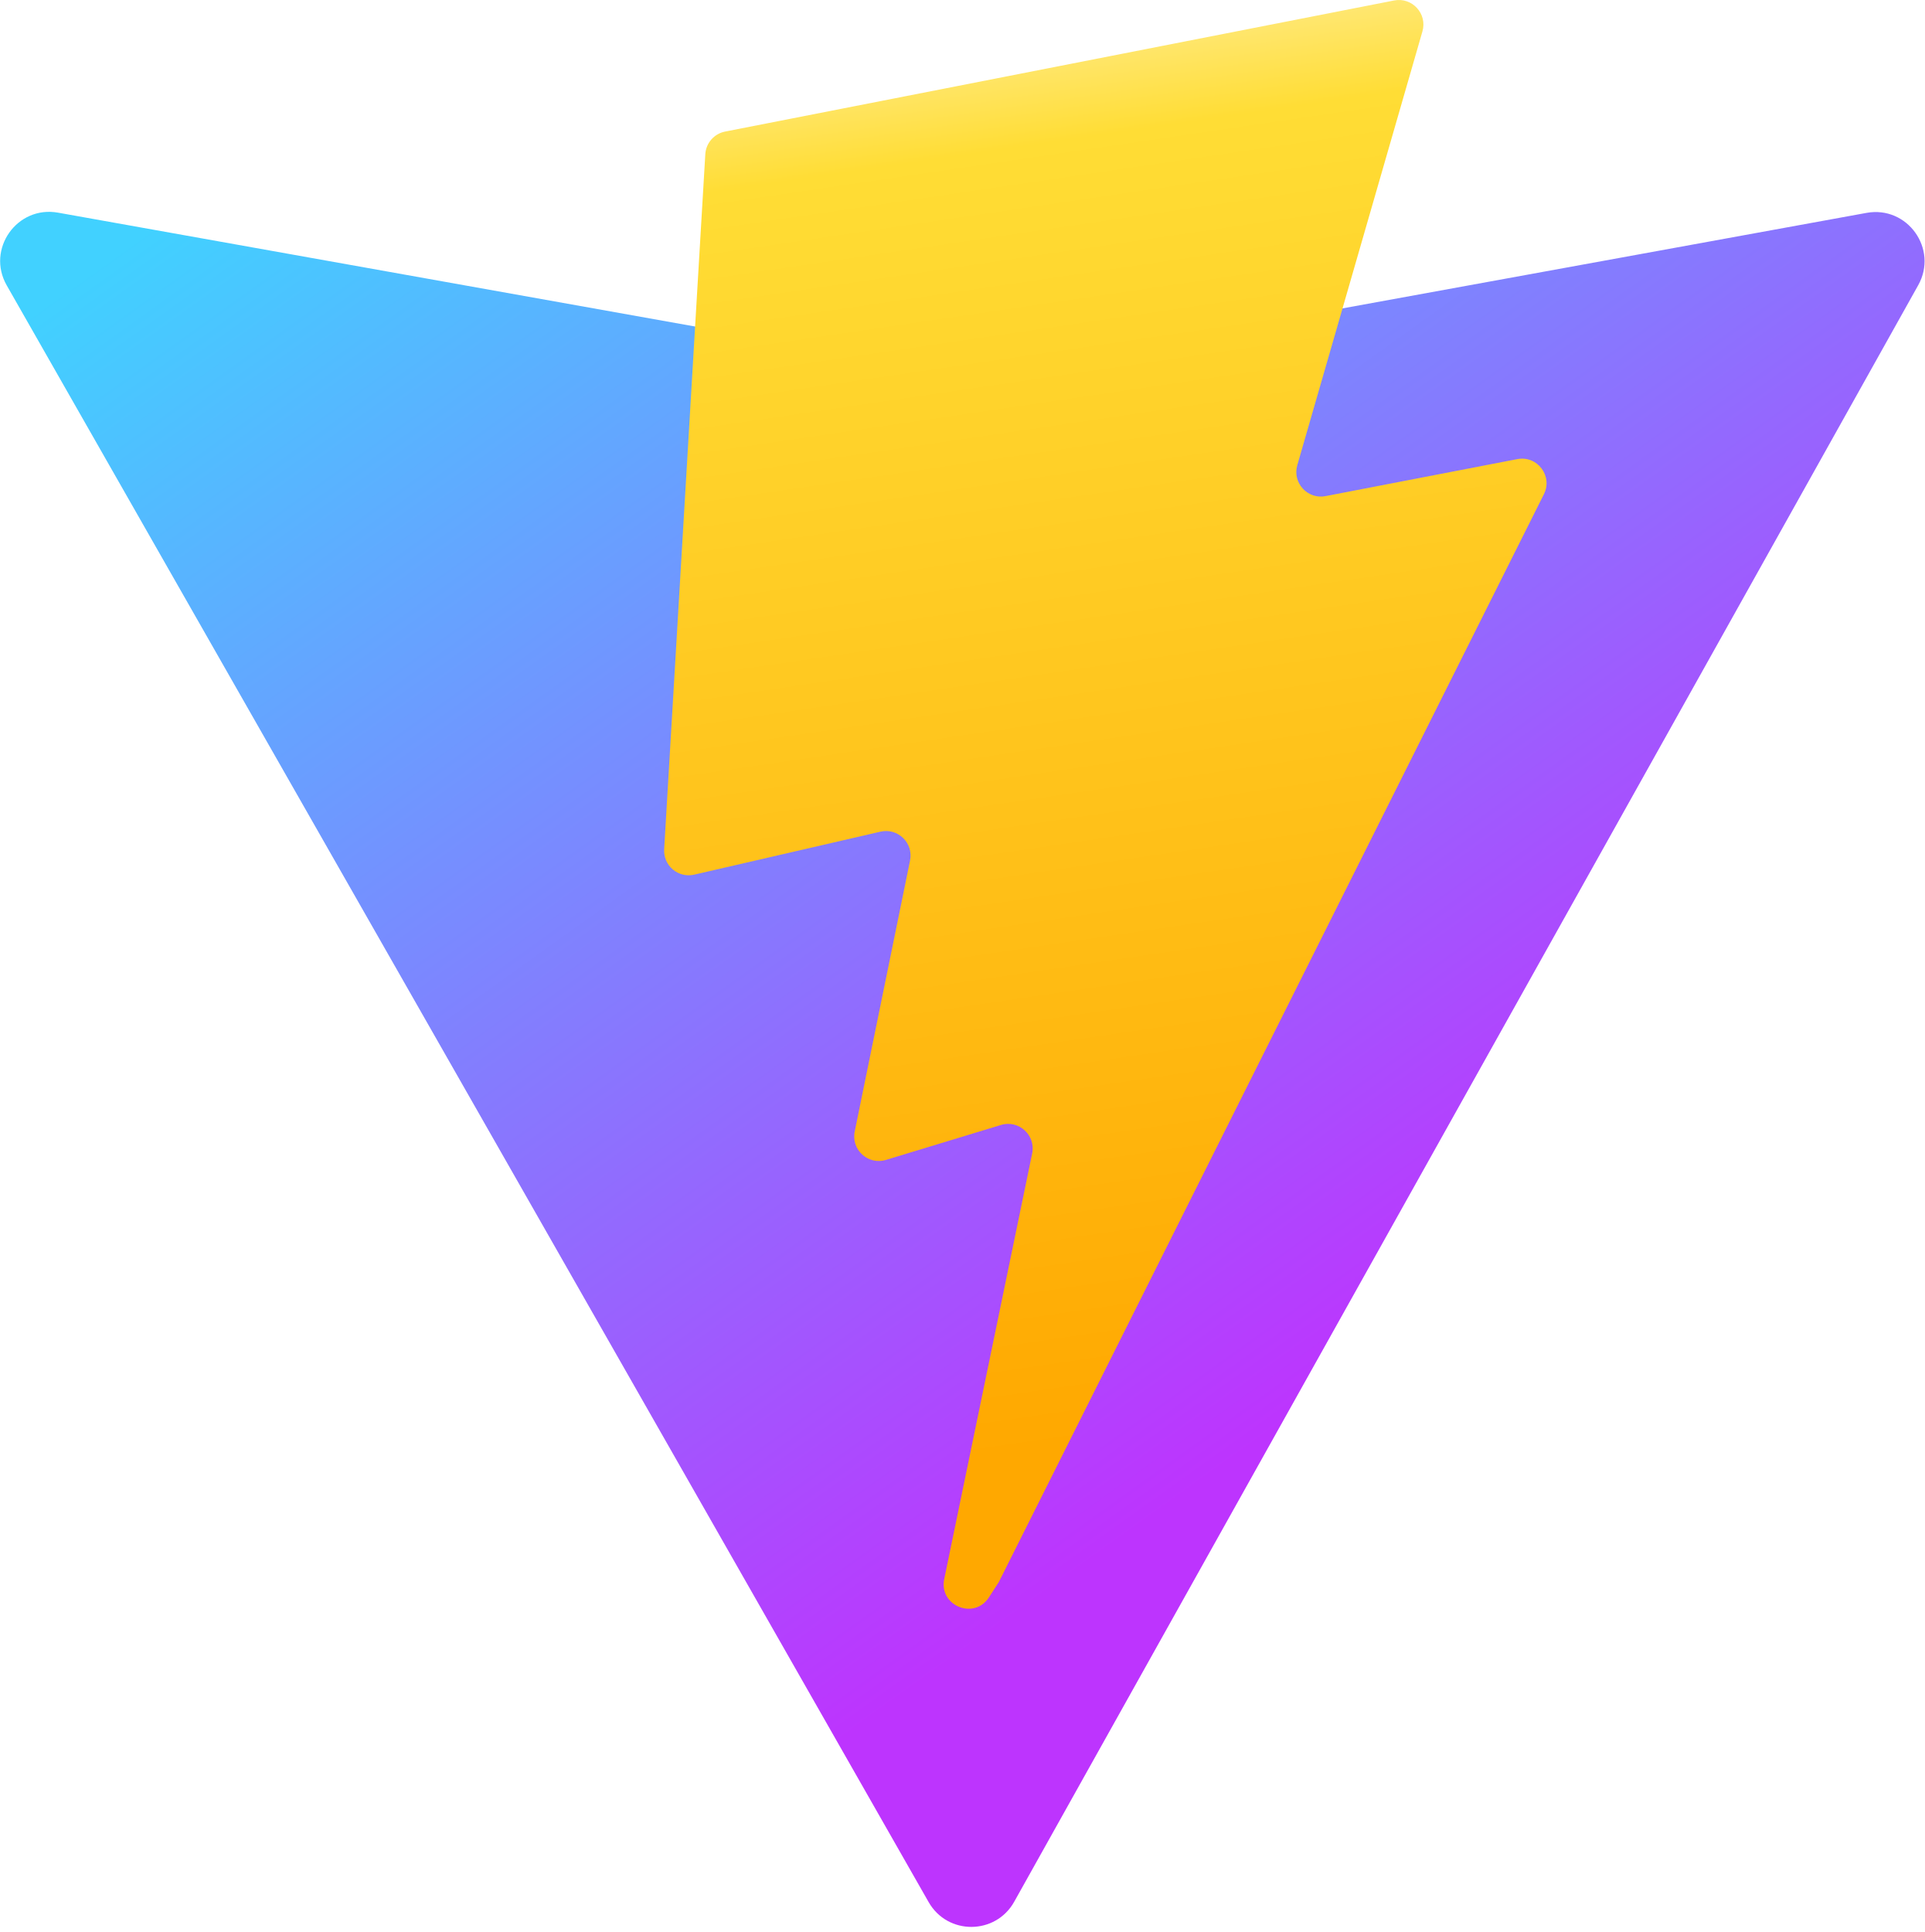
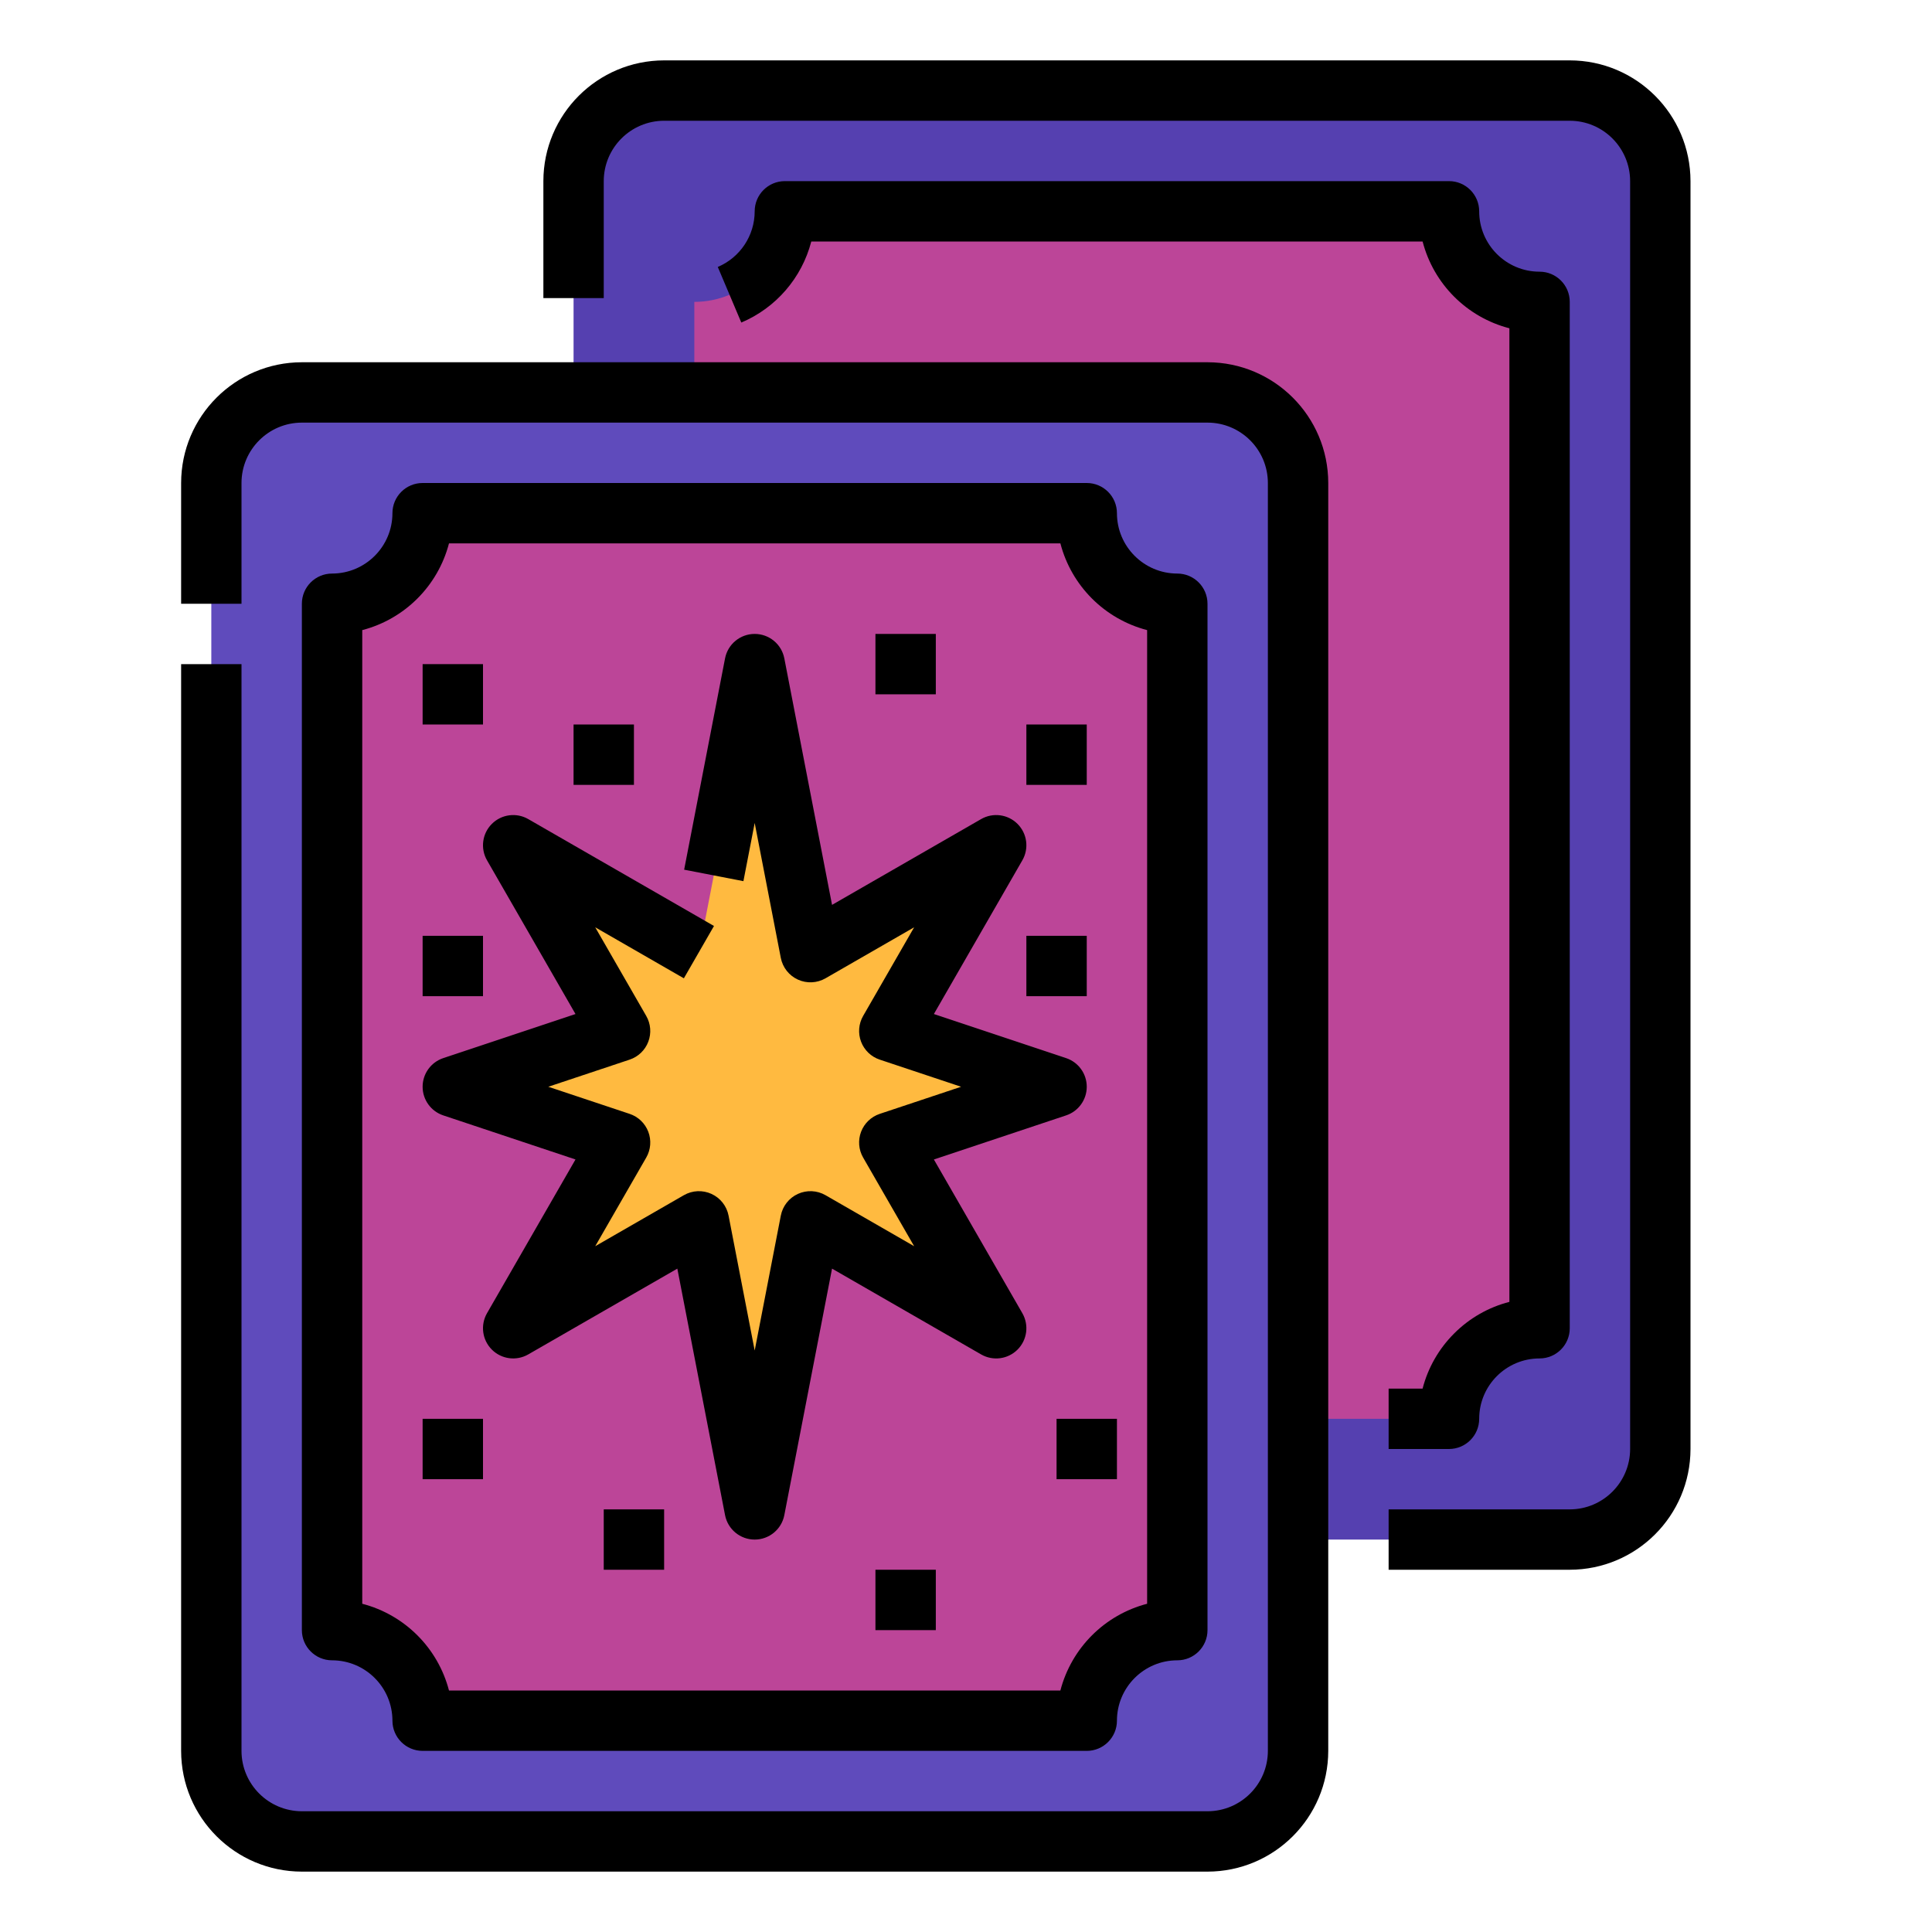
- <svg xmlns="http://www.w3.org/2000/svg" aria-hidden="true" role="img" class="iconify iconify--logos" width="31.88" height="32" preserveAspectRatio="xMidYMid meet" viewBox="0 0 256 257">
-   <defs>
-     <linearGradient id="IconifyId1813088fe1fbc01fb466" x1="-.828%" x2="57.636%" y1="7.652%" y2="78.411%">
-       <stop offset="0%" stop-color="#41D1FF" />
-       <stop offset="100%" stop-color="#BD34FE" />
-     </linearGradient>
-     <linearGradient id="IconifyId1813088fe1fbc01fb467" x1="43.376%" x2="50.316%" y1="2.242%" y2="89.03%">
-       <stop offset="0%" stop-color="#FFEA83" />
-       <stop offset="8.333%" stop-color="#FFDD35" />
-       <stop offset="100%" stop-color="#FFA800" />
-     </linearGradient>
-   </defs>
-   <path fill="url(#IconifyId1813088fe1fbc01fb466)" d="M255.153 37.938L134.897 252.976c-2.483 4.44-8.862 4.466-11.382.048L.875 37.958c-2.746-4.814 1.371-10.646 6.827-9.67l120.385 21.517a6.537 6.537 0 0 0 2.322-.004l117.867-21.483c5.438-.991 9.574 4.796 6.877 9.62Z" />
-   <path fill="url(#IconifyId1813088fe1fbc01fb467)" d="M185.432.063L96.44 17.501a3.268 3.268 0 0 0-2.634 3.014l-5.474 92.456a3.268 3.268 0 0 0 3.997 3.378l24.777-5.718c2.318-.535 4.413 1.507 3.936 3.838l-7.361 36.047c-.495 2.426 1.782 4.5 4.151 3.78l15.304-4.649c2.372-.72 4.652 1.36 4.15 3.788l-11.698 56.621c-.732 3.542 3.979 5.473 5.943 2.437l1.313-2.028l72.516-144.72c1.215-2.423-.88-5.186-3.54-4.672l-25.505 4.922c-2.396.462-4.435-1.77-3.759-4.114l16.646-57.705c.677-2.35-1.37-4.583-3.769-4.113Z" />
+ <svg xmlns="http://www.w3.org/2000/svg" viewBox="0 0 512 512">
+   <g id="Filled_outline" data-name="Filled outline">
+     <rect fill="#5540b0" height="384" rx="24" width="288" x="152" y="24" />
+     <path d="m384 376h-176a24 24 0 0 0 -24-24v-272a24 24 0 0 0 24-24h176a24 24 0 0 0 24 24v272a24 24 0 0 0 -24 24z" fill="#bc4598" />
+     <rect fill="#5f4bbc" height="384" rx="24" width="288" x="56" y="104" />
+     <path d="m112 136h176a24 24 0 0 0 24 24v272a24 24 0 0 0 -24 24h-176a24 24 0 0 0 -24-24v-272a24 24 0 0 0 24-24z" fill="#bc4598" />
+     <path d="m235.672 302.776 44.328-14.776-44.328-14.776 28.328-49.224-49.224 28.328-14.776-76.328-14.776 76.328-49.224-28.328 28.328 49.224-44.328 14.776 44.328 14.776-28.328 49.224 49.224-28.328 14.776 76.328 14.776-76.328 49.224 28.328z" fill="#ffba40" />
+     <path d="m416 16h-240a32.036 32.036 0 0 0 -32 32v31h16v-31a16.019 16.019 0 0 1 16-16h240a16.019 16.019 0 0 1 16 16v336a16.019 16.019 0 0 1 -16 16h-48v16h48a32.036 32.036 0 0 0 32-32v-336a32.036 32.036 0 0 0 -32-32z" />
+     <path d="m385.367 353.38a31.876 31.876 0 0 0 -8.367 14.62h-9v16h16a8 8 0 0 0 8-8 16 16 0 0 1 16-16 8 8 0 0 0 8-8v-272a8 8 0 0 0 -8-8 16 16 0 0 1 -16-16 8 8 0 0 0 -8-8h-176a8 8 0 0 0 -8 8 16.018 16.018 0 0 1 -9.781 14.745l6.235 14.734a32.071 32.071 0 0 0 18.546-21.479h162.005a32.082 32.082 0 0 0 23 23v258.01a31.919 31.919 0 0 0 -14.638 8.37z" />
+     <path d="m320 96h-240a32.036 32.036 0 0 0 -32 32v32h16v-32a16.019 16.019 0 0 1 16-16h240a16.019 16.019 0 0 1 16 16v336a16.019 16.019 0 0 1 -16 16h-240a16.019 16.019 0 0 1 -16-16v-288h-16v288a32.036 32.036 0 0 0 32 32h240a32.036 32.036 0 0 0 32-32v-336a32.036 32.036 0 0 0 -32-32z" />
+     <path d="m104 456a8 8 0 0 0 8 8h176a8 8 0 0 0 8-8 16.019 16.019 0 0 1 16-16 8 8 0 0 0 8-8v-272a8 8 0 0 0 -8-8 16.019 16.019 0 0 1 -16-16 8 8 0 0 0 -8-8h-176a8 8 0 0 0 -8 8 16.019 16.019 0 0 1 -16 16 8 8 0 0 0 -8 8v272a8 8 0 0 0 8 8 16.019 16.019 0 0 1 16 16zm-8-289.013a32.118 32.118 0 0 0 22.988-22.987h162.024a32.118 32.118 0 0 0 22.988 22.987v258.026a32.118 32.118 0 0 0 -22.988 22.987h-162.024a32.118 32.118 0 0 0 -22.988-22.987z" />
+     <path d="m112 176h16v16h-16z" />
+     <path d="m112 248h16v16h-16z" />
+     <path d="m152 192h16v16h-16z" />
+     <path d="m272 192h16v16h-16z" />
+     <path d="m112 376h16v16h-16z" />
+     <path d="m160 400h16v16h-16z" />
+     <path d="m280 376h16v16h-16z" />
+     <path d="m232 416h16v16h-16z" />
+     <path d="m117.47 295.59 35.041 11.681-23.445 40.739a8 8 0 0 0 10.924 10.924l39.51-22.734 12.646 65.325a8 8 0 0 0 15.708 0l12.646-65.325 39.51 22.738a8 8 0 0 0 10.924-10.924l-23.445-40.739 35.041-11.685a8 8 0 0 0 0-15.18l-35.041-11.681 23.445-40.739a8 8 0 0 0 -10.924-10.924l-39.51 22.734-12.646-65.325a8 8 0 0 0 -15.708 0l-10.841 56 15.708 3.042 2.987-15.424 6.922 35.756a8 8 0 0 0 11.844 5.413l23.491-13.519-13.518 23.49a8 8 0 0 0 4.4 11.58l21.561 7.187-21.56 7.187a8 8 0 0 0 -4.4 11.58l13.518 23.49-23.491-13.519a8 8 0 0 0 -11.844 5.413l-6.923 35.756-6.922-35.756a8 8 0 0 0 -11.844-5.413l-23.491 13.519 13.518-23.49a8 8 0 0 0 -4.4-11.58l-21.561-7.187 21.56-7.187a8 8 0 0 0 4.4-11.58l-13.518-23.49 23.491 13.519 7.98-13.867-49.223-28.329a8 8 0 0 0 -10.924 10.924l23.445 40.739-35.041 11.681a8 8 0 0 0 0 15.18z" />
+     <path d="m272 248h16v16h-16z" />
+     <path d="m232 168h16v16h-16z" />
+   </g>
</svg>
